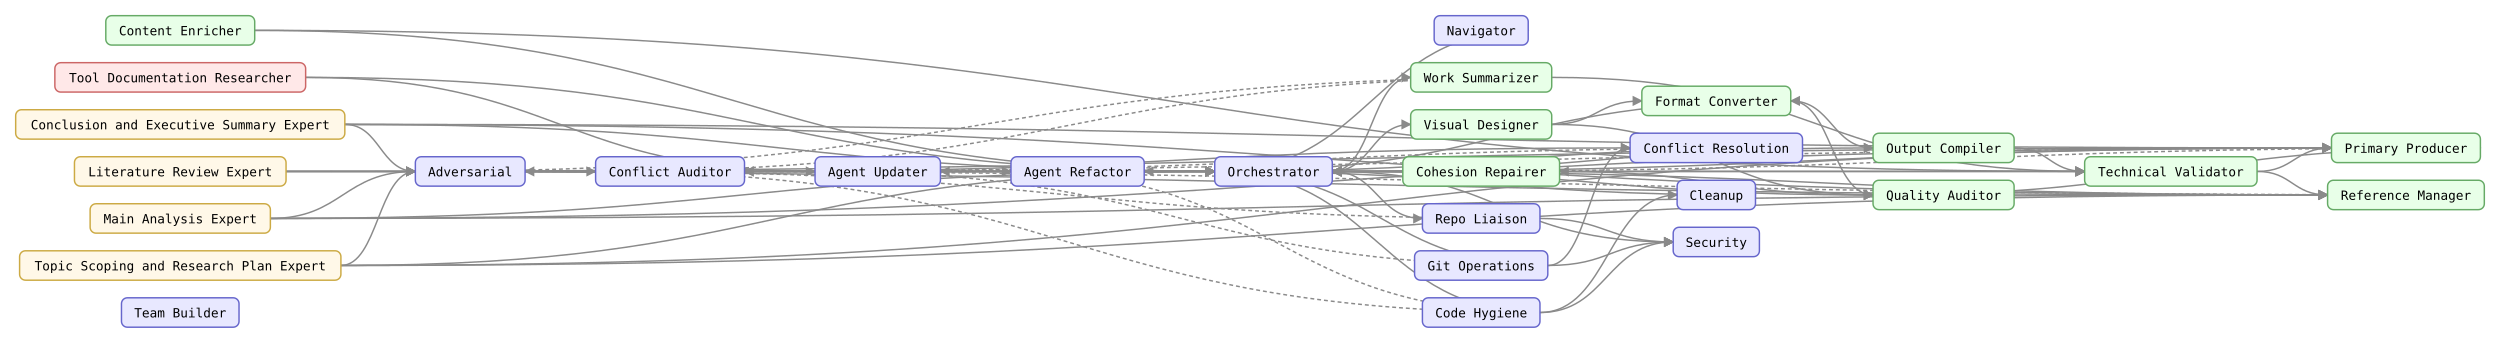
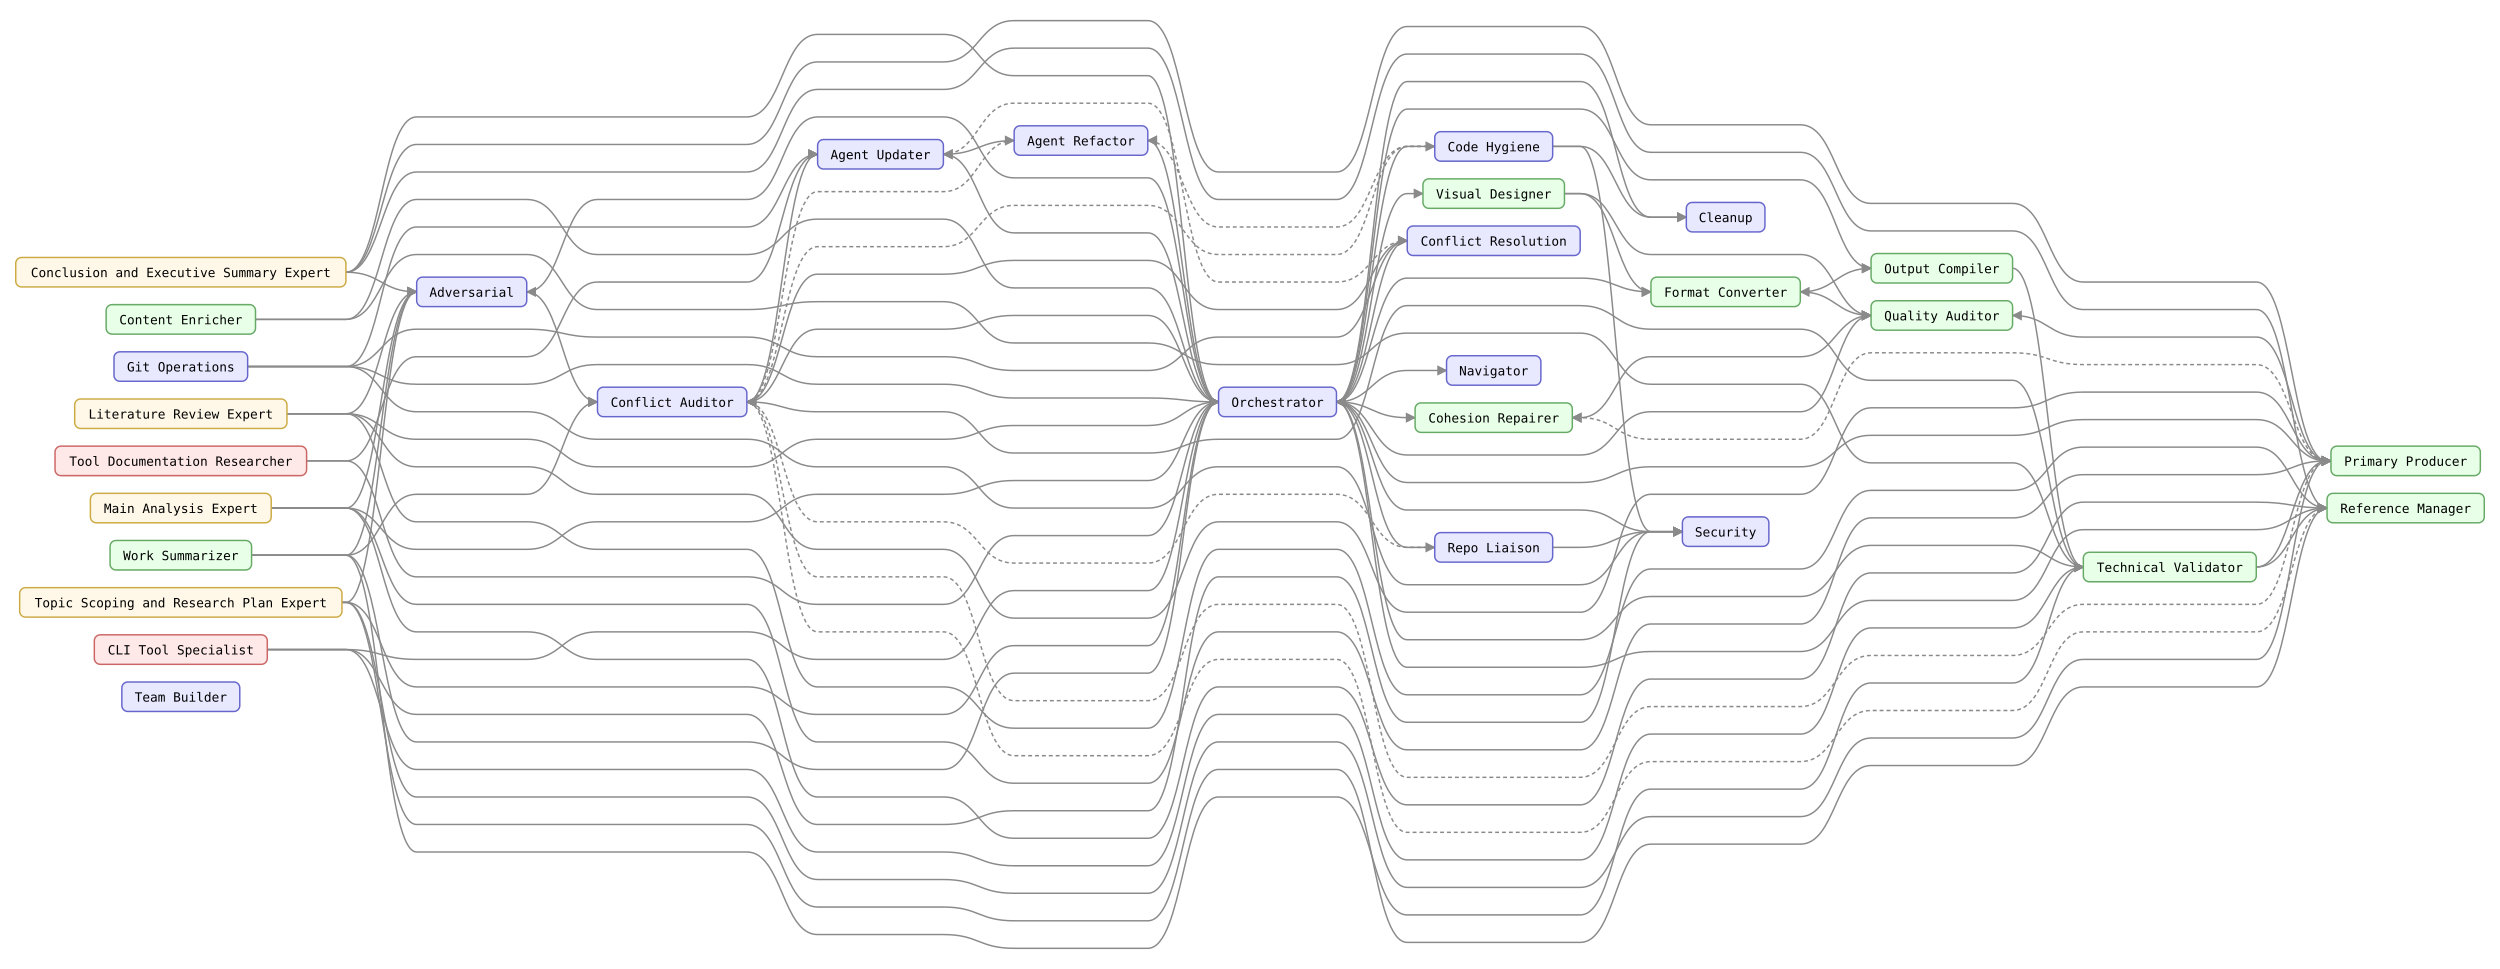
- <svg xmlns="http://www.w3.org/2000/svg" viewBox="0 0 2552 350" width="2552" height="350" font-family="monospace">
+ <svg xmlns="http://www.w3.org/2000/svg" viewBox="0 0 2544 986" width="2544" height="986" font-family="monospace">
  <defs>
    <marker id="arrow" viewBox="0 0 10 10" refX="9" refY="5" markerWidth="7" markerHeight="7" orient="auto-start-reverse">
      <polygon points="0,0 10,5 0,10" fill="#8a8a8a" />
    </marker>
  </defs>
-   <path d="M536,175 C572,175 572,175 608,175" fill="none" stroke="#8a8a8a" stroke-width="1.5" marker-end="url(#arrow)" />
-   <path d="M536,175 C888,175 888,175 1240,175" fill="none" stroke="#8a8a8a" stroke-width="1.5" marker-start="url(#arrow)" marker-end="url(#arrow)" />
-   <path d="M1168,175 C888,175 888,175 608,175" fill="none" stroke="#8a8a8a" stroke-width="1.5" stroke-dasharray="4,3" marker-end="url(#arrow)" />
-   <path d="M1168,175 C1204,175 1204,175 1240,175" fill="none" stroke="#8a8a8a" stroke-width="1.5" marker-start="url(#arrow)" marker-end="url(#arrow)" />
-   <path d="M960,175 C692,175 692,175 424,175" fill="none" stroke="#8a8a8a" stroke-width="1.5" stroke-dasharray="4,3" marker-end="url(#arrow)" />
-   <path d="M960,175 C996,175 996,175 1032,175" fill="none" stroke="#8a8a8a" stroke-width="1.5" marker-end="url(#arrow)" />
-   <path d="M960,175 C784,175 784,175 608,175" fill="none" stroke="#8a8a8a" stroke-width="1.5" marker-start="url(#arrow)" marker-end="url(#arrow)" />
-   <path d="M960,175 C1100,175 1100,175 1240,175" fill="none" stroke="#8a8a8a" stroke-width="1.5" marker-start="url(#arrow)" marker-end="url(#arrow)" />
-   <path d="M1792,199 C1516,199 1516,175 1240,175" fill="none" stroke="#8a8a8a" stroke-width="1.5" marker-start="url(#arrow)" marker-end="url(#arrow)" />
-   <path d="M1572,319 C1302,319 1302,175 1032,175" fill="none" stroke="#8a8a8a" stroke-width="1.5" stroke-dasharray="4,3" marker-end="url(#arrow)" />
-   <path d="M1572,319 C1642,319 1642,199 1712,199" fill="none" stroke="#8a8a8a" stroke-width="1.5" marker-end="url(#arrow)" />
-   <path d="M1572,319 C1090,319 1090,175 608,175" fill="none" stroke="#8a8a8a" stroke-width="1.5" stroke-dasharray="4,3" marker-end="url(#arrow)" />
-   <path d="M1572,319 C1406,319 1406,175 1240,175" fill="none" stroke="#8a8a8a" stroke-width="1.5" marker-start="url(#arrow)" marker-end="url(#arrow)" />
-   <path d="M1572,319 C1640,319 1640,247 1708,247" fill="none" stroke="#8a8a8a" stroke-width="1.5" marker-end="url(#arrow)" />
-   <path d="M1592,175 C1416,175 1416,175 1240,175" fill="none" stroke="#8a8a8a" stroke-width="1.5" marker-start="url(#arrow)" marker-end="url(#arrow)" />
-   <path d="M1592,175 C1752,175 1752,199 1912,199" fill="none" stroke="#8a8a8a" stroke-width="1.5" marker-start="url(#arrow)" marker-end="url(#arrow)" />
-   <path d="M352,127 C388,127 388,175 424,175" fill="none" stroke="#8a8a8a" stroke-width="1.5" marker-end="url(#arrow)" />
-   <path d="M352,127 C796,127 796,175 1240,175" fill="none" stroke="#8a8a8a" stroke-width="1.5" marker-end="url(#arrow)" />
-   <path d="M352,127 C1366,127 1366,151 2380,151" fill="none" stroke="#8a8a8a" stroke-width="1.5" marker-end="url(#arrow)" />
-   <path d="M352,127 C1364,127 1364,199 2376,199" fill="none" stroke="#8a8a8a" stroke-width="1.5" marker-end="url(#arrow)" />
-   <path d="M760,175 C1212,175 1212,151 1664,151" fill="none" stroke="#8a8a8a" stroke-width="1.5" marker-end="url(#arrow)" />
-   <path d="M760,175 C1000,175 1000,175 1240,175" fill="none" stroke="#8a8a8a" stroke-width="1.5" marker-start="url(#arrow)" marker-end="url(#arrow)" />
-   <path d="M760,175 C1444,175 1444,175 2128,175" fill="none" stroke="#8a8a8a" stroke-width="1.5" marker-start="url(#arrow)" marker-end="url(#arrow)" />
-   <path d="M1840,151 C1336,151 1336,175 832,175" fill="none" stroke="#8a8a8a" stroke-width="1.5" stroke-dasharray="4,3" marker-end="url(#arrow)" />
-   <path d="M1840,151 C1540,151 1540,175 1240,175" fill="none" stroke="#8a8a8a" stroke-width="1.5" marker-start="url(#arrow)" marker-end="url(#arrow)" />
-   <path d="M260,31 C750,31 750,175 1240,175" fill="none" stroke="#8a8a8a" stroke-width="1.5" marker-end="url(#arrow)" />
-   <path d="M260,31 C1194,31 1194,175 2128,175" fill="none" stroke="#8a8a8a" stroke-width="1.5" marker-end="url(#arrow)" />
-   <path d="M1828,103 C1534,103 1534,175 1240,175" fill="none" stroke="#8a8a8a" stroke-width="1.5" marker-start="url(#arrow)" marker-end="url(#arrow)" />
-   <path d="M1828,103 C1870,103 1870,151 1912,151" fill="none" stroke="#8a8a8a" stroke-width="1.5" marker-start="url(#arrow)" marker-end="url(#arrow)" />
-   <path d="M1828,103 C1870,103 1870,199 1912,199" fill="none" stroke="#8a8a8a" stroke-width="1.5" marker-end="url(#arrow)" />
-   <path d="M1580,271 C1206,271 1206,175 832,175" fill="none" stroke="#8a8a8a" stroke-width="1.5" stroke-dasharray="4,3" marker-end="url(#arrow)" />
-   <path d="M1580,271 C1622,271 1622,151 1664,151" fill="none" stroke="#8a8a8a" stroke-width="1.5" marker-end="url(#arrow)" />
-   <path d="M1580,271 C1410,271 1410,175 1240,175" fill="none" stroke="#8a8a8a" stroke-width="1.5" marker-start="url(#arrow)" marker-end="url(#arrow)" />
-   <path d="M1580,271 C1644,271 1644,247 1708,247" fill="none" stroke="#8a8a8a" stroke-width="1.5" marker-end="url(#arrow)" />
-   <path d="M292,175 C358,175 358,175 424,175" fill="none" stroke="#8a8a8a" stroke-width="1.5" marker-end="url(#arrow)" />
-   <path d="M292,175 C766,175 766,175 1240,175" fill="none" stroke="#8a8a8a" stroke-width="1.5" marker-end="url(#arrow)" />
-   <path d="M292,175 C1336,175 1336,151 2380,151" fill="none" stroke="#8a8a8a" stroke-width="1.5" marker-end="url(#arrow)" />
-   <path d="M292,175 C1334,175 1334,199 2376,199" fill="none" stroke="#8a8a8a" stroke-width="1.5" marker-end="url(#arrow)" />
-   <path d="M276,223 C350,223 350,175 424,175" fill="none" stroke="#8a8a8a" stroke-width="1.5" marker-end="url(#arrow)" />
-   <path d="M276,223 C758,223 758,175 1240,175" fill="none" stroke="#8a8a8a" stroke-width="1.5" marker-end="url(#arrow)" />
-   <path d="M276,223 C1328,223 1328,151 2380,151" fill="none" stroke="#8a8a8a" stroke-width="1.5" marker-end="url(#arrow)" />
-   <path d="M276,223 C1326,223 1326,199 2376,199" fill="none" stroke="#8a8a8a" stroke-width="1.5" marker-end="url(#arrow)" />
-   <path d="M1560,31 C1400,31 1400,175 1240,175" fill="none" stroke="#8a8a8a" stroke-width="1.5" marker-start="url(#arrow)" marker-end="url(#arrow)" />
-   <path d="M1360,175 C1636,175 1636,151 1912,151" fill="none" stroke="#8a8a8a" stroke-width="1.5" marker-start="url(#arrow)" marker-end="url(#arrow)" />
-   <path d="M1360,175 C1870,175 1870,151 2380,151" fill="none" stroke="#8a8a8a" stroke-width="1.5" marker-start="url(#arrow)" marker-end="url(#arrow)" />
-   <path d="M1360,175 C1636,175 1636,199 1912,199" fill="none" stroke="#8a8a8a" stroke-width="1.5" marker-start="url(#arrow)" marker-end="url(#arrow)" />
-   <path d="M1360,175 C1868,175 1868,199 2376,199" fill="none" stroke="#8a8a8a" stroke-width="1.5" marker-start="url(#arrow)" marker-end="url(#arrow)" />
-   <path d="M1360,175 C1406,175 1406,223 1452,223" fill="none" stroke="#8a8a8a" stroke-width="1.5" marker-start="url(#arrow)" marker-end="url(#arrow)" />
-   <path d="M1360,175 C1534,175 1534,247 1708,247" fill="none" stroke="#8a8a8a" stroke-width="1.5" marker-start="url(#arrow)" marker-end="url(#arrow)" />
-   <path d="M1360,175 C1744,175 1744,175 2128,175" fill="none" stroke="#8a8a8a" stroke-width="1.5" marker-start="url(#arrow)" marker-end="url(#arrow)" />
-   <path d="M1360,175 C1400,175 1400,127 1440,127" fill="none" stroke="#8a8a8a" stroke-width="1.5" marker-start="url(#arrow)" marker-end="url(#arrow)" />
-   <path d="M1360,175 C1400,175 1400,79 1440,79" fill="none" stroke="#8a8a8a" stroke-width="1.5" marker-start="url(#arrow)" marker-end="url(#arrow)" />
-   <path d="M2056,151 C2092,151 2092,175 2128,175" fill="none" stroke="#8a8a8a" stroke-width="1.5" marker-end="url(#arrow)" />
-   <path d="M2532,151 C1982,151 1982,175 1432,175" fill="none" stroke="#8a8a8a" stroke-width="1.5" stroke-dasharray="4,3" marker-end="url(#arrow)" />
-   <path d="M2532,151 C1570,151 1570,175 608,175" fill="none" stroke="#8a8a8a" stroke-width="1.5" stroke-dasharray="4,3" marker-end="url(#arrow)" />
-   <path d="M2532,151 C2222,151 2222,199 1912,199" fill="none" stroke="#8a8a8a" stroke-width="1.5" marker-start="url(#arrow)" marker-end="url(#arrow)" />
-   <path d="M2536,199 C1572,199 1572,175 608,175" fill="none" stroke="#8a8a8a" stroke-width="1.5" stroke-dasharray="4,3" marker-end="url(#arrow)" />
-   <path d="M1572,223 C1090,223 1090,175 608,175" fill="none" stroke="#8a8a8a" stroke-width="1.5" stroke-dasharray="4,3" marker-end="url(#arrow)" />
-   <path d="M1572,223 C1640,223 1640,247 1708,247" fill="none" stroke="#8a8a8a" stroke-width="1.5" marker-end="url(#arrow)" />
-   <path d="M2304,175 C2342,175 2342,151 2380,151" fill="none" stroke="#8a8a8a" stroke-width="1.5" marker-end="url(#arrow)" />
-   <path d="M2304,175 C2340,175 2340,199 2376,199" fill="none" stroke="#8a8a8a" stroke-width="1.5" marker-end="url(#arrow)" />
-   <path d="M312,79 C572,79 572,175 832,175" fill="none" stroke="#8a8a8a" stroke-width="1.5" marker-end="url(#arrow)" />
-   <path d="M312,79 C776,79 776,175 1240,175" fill="none" stroke="#8a8a8a" stroke-width="1.5" marker-end="url(#arrow)" />
-   <path d="M348,271 C386,271 386,175 424,175" fill="none" stroke="#8a8a8a" stroke-width="1.5" marker-end="url(#arrow)" />
-   <path d="M348,271 C794,271 794,175 1240,175" fill="none" stroke="#8a8a8a" stroke-width="1.5" marker-end="url(#arrow)" />
-   <path d="M348,271 C1364,271 1364,151 2380,151" fill="none" stroke="#8a8a8a" stroke-width="1.5" marker-end="url(#arrow)" />
-   <path d="M348,271 C1362,271 1362,199 2376,199" fill="none" stroke="#8a8a8a" stroke-width="1.5" marker-end="url(#arrow)" />
-   <path d="M1584,127 C1630,127 1630,103 1676,103" fill="none" stroke="#8a8a8a" stroke-width="1.5" marker-end="url(#arrow)" />
-   <path d="M1584,127 C1748,127 1748,199 1912,199" fill="none" stroke="#8a8a8a" stroke-width="1.5" marker-end="url(#arrow)" />
-   <path d="M1584,79 C1004,79 1004,175 424,175" fill="none" stroke="#8a8a8a" stroke-width="1.5" stroke-dasharray="4,3" marker-end="url(#arrow)" />
-   <path d="M1584,79 C1096,79 1096,175 608,175" fill="none" stroke="#8a8a8a" stroke-width="1.5" stroke-dasharray="4,3" marker-end="url(#arrow)" />
-   <path d="M1584,79 C1856,79 1856,175 2128,175" fill="none" stroke="#8a8a8a" stroke-width="1.5" marker-end="url(#arrow)" />
-   <rect x="424" y="160" width="112" height="30" rx="6" fill="#e8e8ff" stroke="#6666cc" stroke-width="1.5" />
-   <text x="480" y="180" font-size="13" text-anchor="middle" fill="#000000">Adversarial</text>
-   <rect x="1032" y="160" width="136" height="30" rx="6" fill="#e8e8ff" stroke="#6666cc" stroke-width="1.5" />
-   <text x="1100" y="180" font-size="13" text-anchor="middle" fill="#000000">Agent Refactor</text>
-   <rect x="832" y="160" width="128" height="30" rx="6" fill="#e8e8ff" stroke="#6666cc" stroke-width="1.5" />
-   <text x="896" y="180" font-size="13" text-anchor="middle" fill="#000000">Agent Updater</text>
-   <rect x="1712" y="184" width="80" height="30" rx="6" fill="#e8e8ff" stroke="#6666cc" stroke-width="1.5" />
-   <text x="1752" y="204" font-size="13" text-anchor="middle" fill="#000000">Cleanup</text>
-   <rect x="1452" y="304" width="120" height="30" rx="6" fill="#e8e8ff" stroke="#6666cc" stroke-width="1.5" />
-   <text x="1512" y="324" font-size="13" text-anchor="middle" fill="#000000">Code Hygiene</text>
-   <rect x="1432" y="160" width="160" height="30" rx="6" fill="#e8ffe8" stroke="#66aa66" stroke-width="1.5" />
-   <text x="1512" y="180" font-size="13" text-anchor="middle" fill="#000000">Cohesion Repairer</text>
-   <rect x="16" y="112" width="336" height="30" rx="6" fill="#fff8e8" stroke="#ccaa44" stroke-width="1.5" />
-   <text x="184" y="132" font-size="13" text-anchor="middle" fill="#000000">Conclusion and Executive Summary Expert</text>
-   <rect x="608" y="160" width="152" height="30" rx="6" fill="#e8e8ff" stroke="#6666cc" stroke-width="1.5" />
-   <text x="684" y="180" font-size="13" text-anchor="middle" fill="#000000">Conflict Auditor</text>
-   <rect x="1664" y="136" width="176" height="30" rx="6" fill="#e8e8ff" stroke="#6666cc" stroke-width="1.5" />
-   <text x="1752" y="156" font-size="13" text-anchor="middle" fill="#000000">Conflict Resolution</text>
-   <rect x="108" y="16" width="152" height="30" rx="6" fill="#e8ffe8" stroke="#66aa66" stroke-width="1.5" />
-   <text x="184" y="36" font-size="13" text-anchor="middle" fill="#000000">Content Enricher</text>
-   <rect x="1676" y="88" width="152" height="30" rx="6" fill="#e8ffe8" stroke="#66aa66" stroke-width="1.5" />
-   <text x="1752" y="108" font-size="13" text-anchor="middle" fill="#000000">Format Converter</text>
-   <rect x="1444" y="256" width="136" height="30" rx="6" fill="#e8e8ff" stroke="#6666cc" stroke-width="1.5" />
-   <text x="1512" y="276" font-size="13" text-anchor="middle" fill="#000000">Git Operations</text>
-   <rect x="76" y="160" width="216" height="30" rx="6" fill="#fff8e8" stroke="#ccaa44" stroke-width="1.5" />
-   <text x="184" y="180" font-size="13" text-anchor="middle" fill="#000000">Literature Review Expert</text>
-   <rect x="92" y="208" width="184" height="30" rx="6" fill="#fff8e8" stroke="#ccaa44" stroke-width="1.5" />
-   <text x="184" y="228" font-size="13" text-anchor="middle" fill="#000000">Main Analysis Expert</text>
-   <rect x="1464" y="16" width="96" height="30" rx="6" fill="#e8e8ff" stroke="#6666cc" stroke-width="1.5" />
-   <text x="1512" y="36" font-size="13" text-anchor="middle" fill="#000000">Navigator</text>
-   <rect x="1240" y="160" width="120" height="30" rx="6" fill="#e8e8ff" stroke="#6666cc" stroke-width="1.5" />
-   <text x="1300" y="180" font-size="13" text-anchor="middle" fill="#000000">Orchestrator</text>
-   <rect x="1912" y="136" width="144" height="30" rx="6" fill="#e8ffe8" stroke="#66aa66" stroke-width="1.5" />
-   <text x="1984" y="156" font-size="13" text-anchor="middle" fill="#000000">Output Compiler</text>
-   <rect x="2380" y="136" width="152" height="30" rx="6" fill="#e8ffe8" stroke="#66aa66" stroke-width="1.5" />
-   <text x="2456" y="156" font-size="13" text-anchor="middle" fill="#000000">Primary Producer</text>
-   <rect x="1912" y="184" width="144" height="30" rx="6" fill="#e8ffe8" stroke="#66aa66" stroke-width="1.5" />
-   <text x="1984" y="204" font-size="13" text-anchor="middle" fill="#000000">Quality Auditor</text>
-   <rect x="2376" y="184" width="160" height="30" rx="6" fill="#e8ffe8" stroke="#66aa66" stroke-width="1.5" />
-   <text x="2456" y="204" font-size="13" text-anchor="middle" fill="#000000">Reference Manager</text>
-   <rect x="1452" y="208" width="120" height="30" rx="6" fill="#e8e8ff" stroke="#6666cc" stroke-width="1.5" />
-   <text x="1512" y="228" font-size="13" text-anchor="middle" fill="#000000">Repo Liaison</text>
-   <rect x="1708" y="232" width="88" height="30" rx="6" fill="#e8e8ff" stroke="#6666cc" stroke-width="1.5" />
-   <text x="1752" y="252" font-size="13" text-anchor="middle" fill="#000000">Security</text>
-   <rect x="124" y="304" width="120" height="30" rx="6" fill="#e8e8ff" stroke="#6666cc" stroke-width="1.5" />
-   <text x="184" y="324" font-size="13" text-anchor="middle" fill="#000000">Team Builder</text>
-   <rect x="2128" y="160" width="176" height="30" rx="6" fill="#e8ffe8" stroke="#66aa66" stroke-width="1.5" />
-   <text x="2216" y="180" font-size="13" text-anchor="middle" fill="#000000">Technical Validator</text>
-   <rect x="56" y="64" width="256" height="30" rx="6" fill="#ffe8e8" stroke="#cc6666" stroke-width="1.5" />
-   <text x="184" y="84" font-size="13" text-anchor="middle" fill="#000000">Tool Documentation Researcher</text>
-   <rect x="20" y="256" width="328" height="30" rx="6" fill="#fff8e8" stroke="#ccaa44" stroke-width="1.5" />
-   <text x="184" y="276" font-size="13" text-anchor="middle" fill="#000000">Topic Scoping and Research Plan Expert</text>
-   <rect x="1440" y="112" width="144" height="30" rx="6" fill="#e8ffe8" stroke="#66aa66" stroke-width="1.5" />
-   <text x="1512" y="132" font-size="13" text-anchor="middle" fill="#000000">Visual Designer</text>
-   <rect x="1440" y="64" width="144" height="30" rx="6" fill="#e8ffe8" stroke="#66aa66" stroke-width="1.5" />
-   <text x="1512" y="84" font-size="13" text-anchor="middle" fill="#000000">Work Summarizer</text>
+   <path d="M536,297 C572,297 572,409 608,409" fill="none" stroke="#8a8a8a" stroke-width="1.5" marker-end="url(#arrow)" />
+   <path d="M536,297 C572,297 572,203 608,203 L760,203 C796,203 796,119 832,119 L960,119 C996,119 996,181 1032,181 L1168,181 C1204,181 1204,409 1240,409" fill="none" stroke="#8a8a8a" stroke-width="1.5" marker-start="url(#arrow)" marker-end="url(#arrow)" />
+   <path d="M1032,143 C996,143 996,195 960,195 L832,195 C796,195 796,409 760,409" fill="none" stroke="#8a8a8a" stroke-width="1.5" stroke-dasharray="4,3" marker-end="url(#arrow)" />
+   <path d="M1168,143 C1204,143 1204,409 1240,409" fill="none" stroke="#8a8a8a" stroke-width="1.5" marker-start="url(#arrow)" marker-end="url(#arrow)" />
+   <path d="M960,157 C996,157 996,143 1032,143" fill="none" stroke="#8a8a8a" stroke-width="1.5" marker-end="url(#arrow)" />
+   <path d="M832,157 C796,157 796,409 760,409" fill="none" stroke="#8a8a8a" stroke-width="1.5" marker-start="url(#arrow)" marker-end="url(#arrow)" />
+   <path d="M960,157 C996,157 996,237 1032,237 L1168,237 C1204,237 1204,409 1240,409" fill="none" stroke="#8a8a8a" stroke-width="1.5" marker-start="url(#arrow)" marker-end="url(#arrow)" />
+   <path d="M1716,221 L1680,221 C1644,221 1644,83 1608,83 L1432,83 C1396,83 1396,409 1360,409" fill="none" stroke="#8a8a8a" stroke-width="1.5" marker-start="url(#arrow)" marker-end="url(#arrow)" />
+   <path d="M1460,149 L1432,149 C1396,149 1396,231 1360,231 L1240,231 C1204,231 1204,143 1168,143" fill="none" stroke="#8a8a8a" stroke-width="1.5" stroke-dasharray="4,3" marker-end="url(#arrow)" />
+   <path d="M1580,149 L1608,149 C1644,149 1644,221 1680,221 L1716,221" fill="none" stroke="#8a8a8a" stroke-width="1.5" marker-end="url(#arrow)" />
+   <path d="M1460,149 L1432,149 C1396,149 1396,259 1360,259 L1240,259 C1204,259 1204,209 1168,209 L1032,209 C996,209 996,251 960,251 L832,251 C796,251 796,409 760,409" fill="none" stroke="#8a8a8a" stroke-width="1.5" stroke-dasharray="4,3" marker-end="url(#arrow)" />
+   <path d="M1460,149 L1432,149 C1396,149 1396,409 1360,409" fill="none" stroke="#8a8a8a" stroke-width="1.5" marker-start="url(#arrow)" marker-end="url(#arrow)" />
+   <path d="M1580,149 L1608,149 C1644,149 1644,541 1680,541 L1712,541" fill="none" stroke="#8a8a8a" stroke-width="1.5" marker-end="url(#arrow)" />
+   <path d="M1440,425 L1432,425 C1396,425 1396,409 1360,409" fill="none" stroke="#8a8a8a" stroke-width="1.5" marker-start="url(#arrow)" marker-end="url(#arrow)" />
+   <path d="M1600,425 L1608,425 C1644,425 1644,363 1680,363 L1832,363 C1868,363 1868,321 1904,321" fill="none" stroke="#8a8a8a" stroke-width="1.5" marker-start="url(#arrow)" marker-end="url(#arrow)" />
+   <path d="M352,277 C388,277 388,297 424,297" fill="none" stroke="#8a8a8a" stroke-width="1.5" marker-end="url(#arrow)" />
+   <path d="M352,277 C388,277 388,119 424,119 L536,119 L608,119 L760,119 C796,119 796,35 832,35 L960,35 C996,35 996,77 1032,77 L1168,77 C1204,77 1204,409 1240,409" fill="none" stroke="#8a8a8a" stroke-width="1.5" marker-end="url(#arrow)" />
+   <path d="M352,277 C388,277 388,147 424,147 L536,147 L608,147 L760,147 C796,147 796,63 832,63 L960,63 C996,63 996,21 1032,21 L1168,21 C1204,21 1204,175 1240,175 L1360,175 C1396,175 1396,27 1432,27 L1608,27 C1644,27 1644,127 1680,127 L1832,127 C1868,127 1868,207 1904,207 L2048,207 C2084,207 2084,287 2120,287 L2296,287 C2332,287 2332,469 2368,469 L2372,469" fill="none" stroke="#8a8a8a" stroke-width="1.5" marker-end="url(#arrow)" />
+   <path d="M352,277 C388,277 388,175 424,175 L536,175 L608,175 L760,175 C796,175 796,91 832,91 L960,91 C996,91 996,49 1032,49 L1168,49 C1204,49 1204,203 1240,203 L1360,203 C1396,203 1396,55 1432,55 L1608,55 C1644,55 1644,155 1680,155 L1832,155 C1868,155 1868,235 1904,235 L2048,235 C2084,235 2084,315 2120,315 L2296,315 C2332,315 2332,517 2368,517" fill="none" stroke="#8a8a8a" stroke-width="1.5" marker-end="url(#arrow)" />
+   <path d="M760,409 C796,409 796,279 832,279 L960,279 C996,279 996,265 1032,265 L1168,265 C1204,265 1204,315 1240,315 L1360,315 C1396,315 1396,245 1432,245" fill="none" stroke="#8a8a8a" stroke-width="1.5" marker-end="url(#arrow)" />
+   <path d="M760,409 C796,409 796,335 832,335 L960,335 C996,335 996,321 1032,321 L1168,321 C1204,321 1204,409 1240,409" fill="none" stroke="#8a8a8a" stroke-width="1.5" marker-start="url(#arrow)" marker-end="url(#arrow)" />
+   <path d="M760,409 C796,409 796,419 832,419 L960,419 C996,419 996,461 1032,461 L1168,461 C1204,461 1204,447 1240,447 L1360,447 C1396,447 1396,311 1432,311 L1608,311 C1644,311 1644,335 1680,335 L1832,335 C1868,335 1868,387 1904,387 L2048,387 C2084,387 2084,577 2120,577" fill="none" stroke="#8a8a8a" stroke-width="1.5" marker-start="url(#arrow)" marker-end="url(#arrow)" />
+   <path d="M1432,245 C1396,245 1396,287 1360,287 L1240,287 C1204,287 1204,105 1168,105 L1032,105 C996,105 996,157 960,157" fill="none" stroke="#8a8a8a" stroke-width="1.5" stroke-dasharray="4,3" marker-end="url(#arrow)" />
+   <path d="M1432,245 C1396,245 1396,409 1360,409" fill="none" stroke="#8a8a8a" stroke-width="1.5" marker-start="url(#arrow)" marker-end="url(#arrow)" />
+   <path d="M260,325 L352,325 C388,325 388,203 424,203 L536,203 C572,203 572,259 608,259 L760,259 C796,259 796,223 832,223 L960,223 C996,223 996,293 1032,293 L1168,293 C1204,293 1204,409 1240,409" fill="none" stroke="#8a8a8a" stroke-width="1.5" marker-end="url(#arrow)" />
+   <path d="M260,325 L352,325 C388,325 388,259 424,259 L536,259 C572,259 572,315 608,315 L760,315 C796,315 796,307 832,307 L960,307 C996,307 996,349 1032,349 L1168,349 C1204,349 1204,371 1240,371 L1360,371 C1396,371 1396,339 1432,339 L1608,339 C1644,339 1644,391 1680,391 L1832,391 C1868,391 1868,471 1904,471 L2048,471 C2084,471 2084,577 2120,577" fill="none" stroke="#8a8a8a" stroke-width="1.5" marker-end="url(#arrow)" />
+   <path d="M1680,297 C1644,297 1644,283 1608,283 L1432,283 C1396,283 1396,409 1360,409" fill="none" stroke="#8a8a8a" stroke-width="1.5" marker-start="url(#arrow)" marker-end="url(#arrow)" />
+   <path d="M1832,297 C1868,297 1868,273 1904,273" fill="none" stroke="#8a8a8a" stroke-width="1.5" marker-start="url(#arrow)" marker-end="url(#arrow)" />
+   <path d="M1832,297 C1868,297 1868,321 1904,321" fill="none" stroke="#8a8a8a" stroke-width="1.5" marker-end="url(#arrow)" />
+   <path d="M252,373 L352,373 C388,373 388,231 424,231 L536,231 L608,231 L760,231 C796,231 796,157 832,157" fill="none" stroke="#8a8a8a" stroke-width="1.5" marker-end="url(#arrow)" />
+   <path d="M252,373 L352,373 C388,373 388,335 424,335 L536,335 C572,335 572,343 608,343 L760,343 C796,343 796,363 832,363 L960,363 C996,363 996,377 1032,377 L1168,377 C1204,377 1204,343 1240,343 L1360,343 C1396,343 1396,245 1432,245" fill="none" stroke="#8a8a8a" stroke-width="1.5" marker-end="url(#arrow)" />
+   <path d="M252,373 L352,373 C388,373 388,391 424,391 L536,391 C572,391 572,371 608,371 L760,371 C796,371 796,391 832,391 L960,391 C996,391 996,405 1032,405 L1168,405 C1204,405 1204,409 1240,409" fill="none" stroke="#8a8a8a" stroke-width="1.5" marker-end="url(#arrow)" />
+   <path d="M252,373 L352,373 C388,373 388,419 424,419 L536,419 C572,419 572,447 608,447 L760,447 C796,447 796,475 832,475 L960,475 C996,475 996,517 1032,517 L1168,517 C1204,517 1204,475 1240,475 L1360,475 C1396,475 1396,595 1432,595 L1608,595 C1644,595 1644,541 1680,541 L1712,541" fill="none" stroke="#8a8a8a" stroke-width="1.5" marker-end="url(#arrow)" />
+   <path d="M292,421 L352,421 C388,421 388,297 424,297" fill="none" stroke="#8a8a8a" stroke-width="1.5" marker-end="url(#arrow)" />
+   <path d="M292,421 L352,421 C388,421 388,447 424,447 L536,447 C572,447 572,475 608,475 L760,475 C796,475 796,447 832,447 L960,447 C996,447 996,433 1032,433 L1168,433 C1204,433 1204,409 1240,409" fill="none" stroke="#8a8a8a" stroke-width="1.5" marker-end="url(#arrow)" />
+   <path d="M292,421 L352,421 C388,421 388,475 424,475 L536,475 C572,475 572,503 608,503 L760,503 C796,503 796,559 832,559 L960,559 C996,559 996,629 1032,629 L1168,629 C1204,629 1204,531 1240,531 L1360,531 C1396,531 1396,623 1432,623 L1608,623 C1644,623 1644,503 1680,503 L1832,503 C1868,503 1868,415 1904,415 L2048,415 C2084,415 2084,399 2120,399 L2296,399 C2332,399 2332,469 2368,469 L2372,469" fill="none" stroke="#8a8a8a" stroke-width="1.5" marker-end="url(#arrow)" />
+   <path d="M292,421 L352,421 C388,421 388,531 424,531 L536,531 C572,531 572,559 608,559 L760,559 C796,559 796,699 832,699 L960,699 C996,699 996,741 1032,741 L1168,741 C1204,741 1204,559 1240,559 L1360,559 C1396,559 1396,707 1432,707 L1608,707 C1644,707 1644,579 1680,579 L1832,579 C1868,579 1868,499 1904,499 L2048,499 C2084,499 2084,455 2120,455 L2296,455 C2332,455 2332,517 2368,517" fill="none" stroke="#8a8a8a" stroke-width="1.5" marker-end="url(#arrow)" />
+   <path d="M276,517 L352,517 C388,517 388,297 424,297" fill="none" stroke="#8a8a8a" stroke-width="1.5" marker-end="url(#arrow)" />
+   <path d="M276,517 L352,517 C388,517 388,559 424,559 L536,559 C572,559 572,531 608,531 L760,531 C796,531 796,503 832,503 L960,503 C996,503 996,489 1032,489 L1168,489 C1204,489 1204,409 1240,409" fill="none" stroke="#8a8a8a" stroke-width="1.5" marker-end="url(#arrow)" />
+   <path d="M276,517 L352,517 C388,517 388,615 424,615 L536,615 L608,615 L760,615 C796,615 796,755 832,755 L960,755 C996,755 996,797 1032,797 L1168,797 C1204,797 1204,643 1240,643 L1360,643 C1396,643 1396,763 1432,763 L1608,763 C1644,763 1644,635 1680,635 L1832,635 C1868,635 1868,527 1904,527 L2048,527 C2084,527 2084,483 2120,483 L2296,483 C2332,483 2332,469 2368,469 L2372,469" fill="none" stroke="#8a8a8a" stroke-width="1.5" marker-end="url(#arrow)" />
+   <path d="M276,517 L352,517 C388,517 388,643 424,643 L536,643 C572,643 572,671 608,671 L760,671 C796,671 796,811 832,811 L960,811 C996,811 996,853 1032,853 L1168,853 C1204,853 1204,699 1240,699 L1360,699 C1396,699 1396,819 1432,819 L1608,819 C1644,819 1644,691 1680,691 L1832,691 C1868,691 1868,583 1904,583 L2048,583 C2084,583 2084,511 2120,511 L2296,511 C2332,511 2332,517 2368,517" fill="none" stroke="#8a8a8a" stroke-width="1.5" marker-end="url(#arrow)" />
+   <path d="M1472,377 L1432,377 C1396,377 1396,409 1360,409" fill="none" stroke="#8a8a8a" stroke-width="1.5" marker-start="url(#arrow)" marker-end="url(#arrow)" />
+   <path d="M1360,409 C1396,409 1396,111 1432,111 L1608,111 C1644,111 1644,183 1680,183 L1832,183 C1868,183 1868,273 1904,273" fill="none" stroke="#8a8a8a" stroke-width="1.5" marker-start="url(#arrow)" marker-end="url(#arrow)" />
+   <path d="M1360,409 C1396,409 1396,491 1432,491 L1608,491 C1644,491 1644,475 1680,475 L1832,475 C1868,475 1868,443 1904,443 L2048,443 C2084,443 2084,427 2120,427 L2296,427 C2332,427 2332,469 2368,469 L2372,469" fill="none" stroke="#8a8a8a" stroke-width="1.5" marker-start="url(#arrow)" marker-end="url(#arrow)" />
+   <path d="M1360,409 C1396,409 1396,463 1432,463 L1608,463 C1644,463 1644,419 1680,419 L1832,419 C1868,419 1868,321 1904,321" fill="none" stroke="#8a8a8a" stroke-width="1.5" marker-start="url(#arrow)" marker-end="url(#arrow)" />
+   <path d="M1360,409 C1396,409 1396,679 1432,679 L1608,679 C1644,679 1644,663 1680,663 L1832,663 C1868,663 1868,611 1904,611 L2048,611 C2084,611 2084,539 2120,539 L2296,539 C2332,539 2332,517 2368,517" fill="none" stroke="#8a8a8a" stroke-width="1.5" marker-start="url(#arrow)" marker-end="url(#arrow)" />
+   <path d="M1360,409 C1396,409 1396,557 1432,557 L1460,557" fill="none" stroke="#8a8a8a" stroke-width="1.5" marker-start="url(#arrow)" marker-end="url(#arrow)" />
+   <path d="M1360,409 C1396,409 1396,519 1432,519 L1608,519 C1644,519 1644,541 1680,541 L1712,541" fill="none" stroke="#8a8a8a" stroke-width="1.5" marker-start="url(#arrow)" marker-end="url(#arrow)" />
+   <path d="M1360,409 C1396,409 1396,651 1432,651 L1608,651 C1644,651 1644,607 1680,607 L1832,607 C1868,607 1868,555 1904,555 L2048,555 C2084,555 2084,577 2120,577" fill="none" stroke="#8a8a8a" stroke-width="1.5" marker-start="url(#arrow)" marker-end="url(#arrow)" />
+   <path d="M1360,409 C1396,409 1396,197 1432,197 L1448,197" fill="none" stroke="#8a8a8a" stroke-width="1.5" marker-start="url(#arrow)" marker-end="url(#arrow)" />
+   <path d="M2048,273 C2084,273 2084,577 2120,577" fill="none" stroke="#8a8a8a" stroke-width="1.5" marker-end="url(#arrow)" />
+   <path d="M2372,469 L2368,469 C2332,469 2332,371 2296,371 L2120,371 C2084,371 2084,359 2048,359 L1904,359 C1868,359 1868,447 1832,447 L1680,447 C1644,447 1644,425 1608,425 L1600,425" fill="none" stroke="#8a8a8a" stroke-width="1.5" stroke-dasharray="4,3" marker-end="url(#arrow)" />
+   <path d="M2372,469 L2368,469 C2332,469 2332,615 2296,615 L2120,615 C2084,615 2084,667 2048,667 L1904,667 C1868,667 1868,719 1832,719 L1680,719 C1644,719 1644,791 1608,791 L1432,791 C1396,791 1396,615 1360,615 L1240,615 C1204,615 1204,713 1168,713 L1032,713 C996,713 996,587 960,587 L832,587 C796,587 796,409 760,409" fill="none" stroke="#8a8a8a" stroke-width="1.5" stroke-dasharray="4,3" marker-end="url(#arrow)" />
+   <path d="M2372,469 L2368,469 C2332,469 2332,343 2296,343 L2120,343 C2084,343 2084,321 2048,321" fill="none" stroke="#8a8a8a" stroke-width="1.5" marker-start="url(#arrow)" marker-end="url(#arrow)" />
+   <path d="M2368,517 C2332,517 2332,643 2296,643 L2120,643 C2084,643 2084,723 2048,723 L1904,723 C1868,723 1868,775 1832,775 L1680,775 C1644,775 1644,847 1608,847 L1432,847 C1396,847 1396,671 1360,671 L1240,671 C1204,671 1204,769 1168,769 L1032,769 C996,769 996,643 960,643 L832,643 C796,643 796,409 760,409" fill="none" stroke="#8a8a8a" stroke-width="1.5" stroke-dasharray="4,3" marker-end="url(#arrow)" />
+   <path d="M1460,557 L1432,557 C1396,557 1396,503 1360,503 L1240,503 C1204,503 1204,573 1168,573 L1032,573 C996,573 996,531 960,531 L832,531 C796,531 796,409 760,409" fill="none" stroke="#8a8a8a" stroke-width="1.5" stroke-dasharray="4,3" marker-end="url(#arrow)" />
+   <path d="M1580,557 L1608,557 C1644,557 1644,541 1680,541 L1712,541" fill="none" stroke="#8a8a8a" stroke-width="1.5" marker-end="url(#arrow)" />
+   <path d="M2296,577 C2332,577 2332,469 2368,469 L2372,469" fill="none" stroke="#8a8a8a" stroke-width="1.5" marker-end="url(#arrow)" />
+   <path d="M2296,577 C2332,577 2332,517 2368,517" fill="none" stroke="#8a8a8a" stroke-width="1.5" marker-end="url(#arrow)" />
+   <path d="M312,469 L352,469 C388,469 388,363 424,363 L536,363 C572,363 572,287 608,287 L760,287 C796,287 796,157 832,157" fill="none" stroke="#8a8a8a" stroke-width="1.5" marker-end="url(#arrow)" />
+   <path d="M312,469 L352,469 C388,469 388,587 424,587 L536,587 L608,587 L760,587 C796,587 796,615 832,615 L960,615 C996,615 996,545 1032,545 L1168,545 C1204,545 1204,409 1240,409" fill="none" stroke="#8a8a8a" stroke-width="1.5" marker-end="url(#arrow)" />
+   <path d="M272,661 L352,661 C388,661 388,671 424,671 L536,671 C572,671 572,643 608,643 L760,643 C796,643 796,671 832,671 L960,671 C996,671 996,601 1032,601 L1168,601 C1204,601 1204,409 1240,409" fill="none" stroke="#8a8a8a" stroke-width="1.5" marker-end="url(#arrow)" />
+   <path d="M272,661 L352,661 C388,661 388,727 424,727 L536,727 L608,727 L760,727 C796,727 796,839 832,839 L960,839 C996,839 996,825 1032,825 L1168,825 C1204,825 1204,587 1240,587 L1360,587 C1396,587 1396,735 1432,735 L1608,735 C1644,735 1644,541 1680,541 L1712,541" fill="none" stroke="#8a8a8a" stroke-width="1.5" marker-end="url(#arrow)" />
+   <path d="M272,661 L352,661 C388,661 388,783 424,783 L536,783 L608,783 L760,783 C796,783 796,867 832,867 L960,867 C996,867 996,881 1032,881 L1168,881 C1204,881 1204,727 1240,727 L1360,727 C1396,727 1396,875 1432,875 L1608,875 C1644,875 1644,747 1680,747 L1832,747 C1868,747 1868,639 1904,639 L2048,639 C2084,639 2084,577 2120,577" fill="none" stroke="#8a8a8a" stroke-width="1.5" marker-end="url(#arrow)" />
+   <path d="M348,613 L352,613 C388,613 388,297 424,297" fill="none" stroke="#8a8a8a" stroke-width="1.5" marker-end="url(#arrow)" />
+   <path d="M348,613 L352,613 C388,613 388,699 424,699 L536,699 L608,699 L760,699 C796,699 796,727 832,727 L960,727 C996,727 996,657 1032,657 L1168,657 C1204,657 1204,409 1240,409" fill="none" stroke="#8a8a8a" stroke-width="1.5" marker-end="url(#arrow)" />
+   <path d="M348,613 L352,613 C388,613 388,811 424,811 L536,811 L608,811 L760,811 C796,811 796,895 832,895 L960,895 C996,895 996,909 1032,909 L1168,909 C1204,909 1204,755 1240,755 L1360,755 C1396,755 1396,903 1432,903 L1608,903 C1644,903 1644,831 1680,831 L1832,831 C1868,831 1868,751 1904,751 L2048,751 C2084,751 2084,671 2120,671 L2296,671 C2332,671 2332,469 2368,469 L2372,469" fill="none" stroke="#8a8a8a" stroke-width="1.5" marker-end="url(#arrow)" />
+   <path d="M348,613 L352,613 C388,613 388,839 424,839 L536,839 L608,839 L760,839 C796,839 796,923 832,923 L960,923 C996,923 996,937 1032,937 L1168,937 C1204,937 1204,783 1240,783 L1360,783 C1396,783 1396,959 1432,959 L1608,959 C1644,959 1644,859 1680,859 L1832,859 C1868,859 1868,779 1904,779 L2048,779 C2084,779 2084,699 2120,699 L2296,699 C2332,699 2332,517 2368,517" fill="none" stroke="#8a8a8a" stroke-width="1.5" marker-end="url(#arrow)" />
+   <path d="M1592,197 L1608,197 C1644,197 1644,297 1680,297" fill="none" stroke="#8a8a8a" stroke-width="1.5" marker-end="url(#arrow)" />
+   <path d="M1592,197 L1608,197 C1644,197 1644,259 1680,259 L1832,259 C1868,259 1868,321 1904,321" fill="none" stroke="#8a8a8a" stroke-width="1.5" marker-end="url(#arrow)" />
+   <path d="M256,565 L352,565 C388,565 388,297 424,297" fill="none" stroke="#8a8a8a" stroke-width="1.5" marker-end="url(#arrow)" />
+   <path d="M256,565 L352,565 C388,565 388,503 424,503 L536,503 C572,503 572,409 608,409" fill="none" stroke="#8a8a8a" stroke-width="1.5" marker-end="url(#arrow)" />
+   <path d="M256,565 L352,565 C388,565 388,755 424,755 L536,755 L608,755 L760,755 C796,755 796,783 832,783 L960,783 C996,783 996,685 1032,685 L1168,685 C1204,685 1204,409 1240,409" fill="none" stroke="#8a8a8a" stroke-width="1.5" marker-end="url(#arrow)" />
+   <path d="M256,565 L352,565 C388,565 388,867 424,867 L536,867 L608,867 L760,867 C796,867 796,951 832,951 L960,951 C996,951 996,965 1032,965 L1168,965 C1204,965 1204,811 1240,811 L1360,811 C1396,811 1396,931 1432,931 L1608,931 C1644,931 1644,803 1680,803 L1832,803 C1868,803 1868,695 1904,695 L2048,695 C2084,695 2084,577 2120,577" fill="none" stroke="#8a8a8a" stroke-width="1.5" marker-end="url(#arrow)" />
+   <rect x="424" y="282" width="112" height="30" rx="6" fill="#e8e8ff" stroke="#6666cc" stroke-width="1.5" />
+   <text x="480" y="302" font-size="13" text-anchor="middle" fill="#000000">Adversarial</text>
+   <rect x="1032" y="128" width="136" height="30" rx="6" fill="#e8e8ff" stroke="#6666cc" stroke-width="1.5" />
+   <text x="1100" y="148" font-size="13" text-anchor="middle" fill="#000000">Agent Refactor</text>
+   <rect x="832" y="142" width="128" height="30" rx="6" fill="#e8e8ff" stroke="#6666cc" stroke-width="1.5" />
+   <text x="896" y="162" font-size="13" text-anchor="middle" fill="#000000">Agent Updater</text>
+   <rect x="1716" y="206" width="80" height="30" rx="6" fill="#e8e8ff" stroke="#6666cc" stroke-width="1.5" />
+   <text x="1756" y="226" font-size="13" text-anchor="middle" fill="#000000">Cleanup</text>
+   <rect x="1460" y="134" width="120" height="30" rx="6" fill="#e8e8ff" stroke="#6666cc" stroke-width="1.5" />
+   <text x="1520" y="154" font-size="13" text-anchor="middle" fill="#000000">Code Hygiene</text>
+   <rect x="1440" y="410" width="160" height="30" rx="6" fill="#e8ffe8" stroke="#66aa66" stroke-width="1.5" />
+   <text x="1520" y="430" font-size="13" text-anchor="middle" fill="#000000">Cohesion Repairer</text>
+   <rect x="16" y="262" width="336" height="30" rx="6" fill="#fff8e8" stroke="#ccaa44" stroke-width="1.5" />
+   <text x="184" y="282" font-size="13" text-anchor="middle" fill="#000000">Conclusion and Executive Summary Expert</text>
+   <rect x="608" y="394" width="152" height="30" rx="6" fill="#e8e8ff" stroke="#6666cc" stroke-width="1.5" />
+   <text x="684" y="414" font-size="13" text-anchor="middle" fill="#000000">Conflict Auditor</text>
+   <rect x="1432" y="230" width="176" height="30" rx="6" fill="#e8e8ff" stroke="#6666cc" stroke-width="1.5" />
+   <text x="1520" y="250" font-size="13" text-anchor="middle" fill="#000000">Conflict Resolution</text>
+   <rect x="108" y="310" width="152" height="30" rx="6" fill="#e8ffe8" stroke="#66aa66" stroke-width="1.5" />
+   <text x="184" y="330" font-size="13" text-anchor="middle" fill="#000000">Content Enricher</text>
+   <rect x="1680" y="282" width="152" height="30" rx="6" fill="#e8ffe8" stroke="#66aa66" stroke-width="1.5" />
+   <text x="1756" y="302" font-size="13" text-anchor="middle" fill="#000000">Format Converter</text>
+   <rect x="116" y="358" width="136" height="30" rx="6" fill="#e8e8ff" stroke="#6666cc" stroke-width="1.5" />
+   <text x="184" y="378" font-size="13" text-anchor="middle" fill="#000000">Git Operations</text>
+   <rect x="76" y="406" width="216" height="30" rx="6" fill="#fff8e8" stroke="#ccaa44" stroke-width="1.5" />
+   <text x="184" y="426" font-size="13" text-anchor="middle" fill="#000000">Literature Review Expert</text>
+   <rect x="92" y="502" width="184" height="30" rx="6" fill="#fff8e8" stroke="#ccaa44" stroke-width="1.5" />
+   <text x="184" y="522" font-size="13" text-anchor="middle" fill="#000000">Main Analysis Expert</text>
+   <rect x="1472" y="362" width="96" height="30" rx="6" fill="#e8e8ff" stroke="#6666cc" stroke-width="1.5" />
+   <text x="1520" y="382" font-size="13" text-anchor="middle" fill="#000000">Navigator</text>
+   <rect x="1240" y="394" width="120" height="30" rx="6" fill="#e8e8ff" stroke="#6666cc" stroke-width="1.5" />
+   <text x="1300" y="414" font-size="13" text-anchor="middle" fill="#000000">Orchestrator</text>
+   <rect x="1904" y="258" width="144" height="30" rx="6" fill="#e8ffe8" stroke="#66aa66" stroke-width="1.5" />
+   <text x="1976" y="278" font-size="13" text-anchor="middle" fill="#000000">Output Compiler</text>
+   <rect x="2372" y="454" width="152" height="30" rx="6" fill="#e8ffe8" stroke="#66aa66" stroke-width="1.5" />
+   <text x="2448" y="474" font-size="13" text-anchor="middle" fill="#000000">Primary Producer</text>
+   <rect x="1904" y="306" width="144" height="30" rx="6" fill="#e8ffe8" stroke="#66aa66" stroke-width="1.5" />
+   <text x="1976" y="326" font-size="13" text-anchor="middle" fill="#000000">Quality Auditor</text>
+   <rect x="2368" y="502" width="160" height="30" rx="6" fill="#e8ffe8" stroke="#66aa66" stroke-width="1.5" />
+   <text x="2448" y="522" font-size="13" text-anchor="middle" fill="#000000">Reference Manager</text>
+   <rect x="1460" y="542" width="120" height="30" rx="6" fill="#e8e8ff" stroke="#6666cc" stroke-width="1.5" />
+   <text x="1520" y="562" font-size="13" text-anchor="middle" fill="#000000">Repo Liaison</text>
+   <rect x="1712" y="526" width="88" height="30" rx="6" fill="#e8e8ff" stroke="#6666cc" stroke-width="1.5" />
+   <text x="1756" y="546" font-size="13" text-anchor="middle" fill="#000000">Security</text>
+   <rect x="124" y="694" width="120" height="30" rx="6" fill="#e8e8ff" stroke="#6666cc" stroke-width="1.5" />
+   <text x="184" y="714" font-size="13" text-anchor="middle" fill="#000000">Team Builder</text>
+   <rect x="2120" y="562" width="176" height="30" rx="6" fill="#e8ffe8" stroke="#66aa66" stroke-width="1.5" />
+   <text x="2208" y="582" font-size="13" text-anchor="middle" fill="#000000">Technical Validator</text>
+   <rect x="56" y="454" width="256" height="30" rx="6" fill="#ffe8e8" stroke="#cc6666" stroke-width="1.5" />
+   <text x="184" y="474" font-size="13" text-anchor="middle" fill="#000000">Tool Documentation Researcher</text>
+   <rect x="96" y="646" width="176" height="30" rx="6" fill="#ffe8e8" stroke="#cc6666" stroke-width="1.5" />
+   <text x="184" y="666" font-size="13" text-anchor="middle" fill="#000000">CLI Tool Specialist</text>
+   <rect x="20" y="598" width="328" height="30" rx="6" fill="#fff8e8" stroke="#ccaa44" stroke-width="1.5" />
+   <text x="184" y="618" font-size="13" text-anchor="middle" fill="#000000">Topic Scoping and Research Plan Expert</text>
+   <rect x="1448" y="182" width="144" height="30" rx="6" fill="#e8ffe8" stroke="#66aa66" stroke-width="1.5" />
+   <text x="1520" y="202" font-size="13" text-anchor="middle" fill="#000000">Visual Designer</text>
+   <rect x="112" y="550" width="144" height="30" rx="6" fill="#e8ffe8" stroke="#66aa66" stroke-width="1.5" />
+   <text x="184" y="570" font-size="13" text-anchor="middle" fill="#000000">Work Summarizer</text>
</svg>
